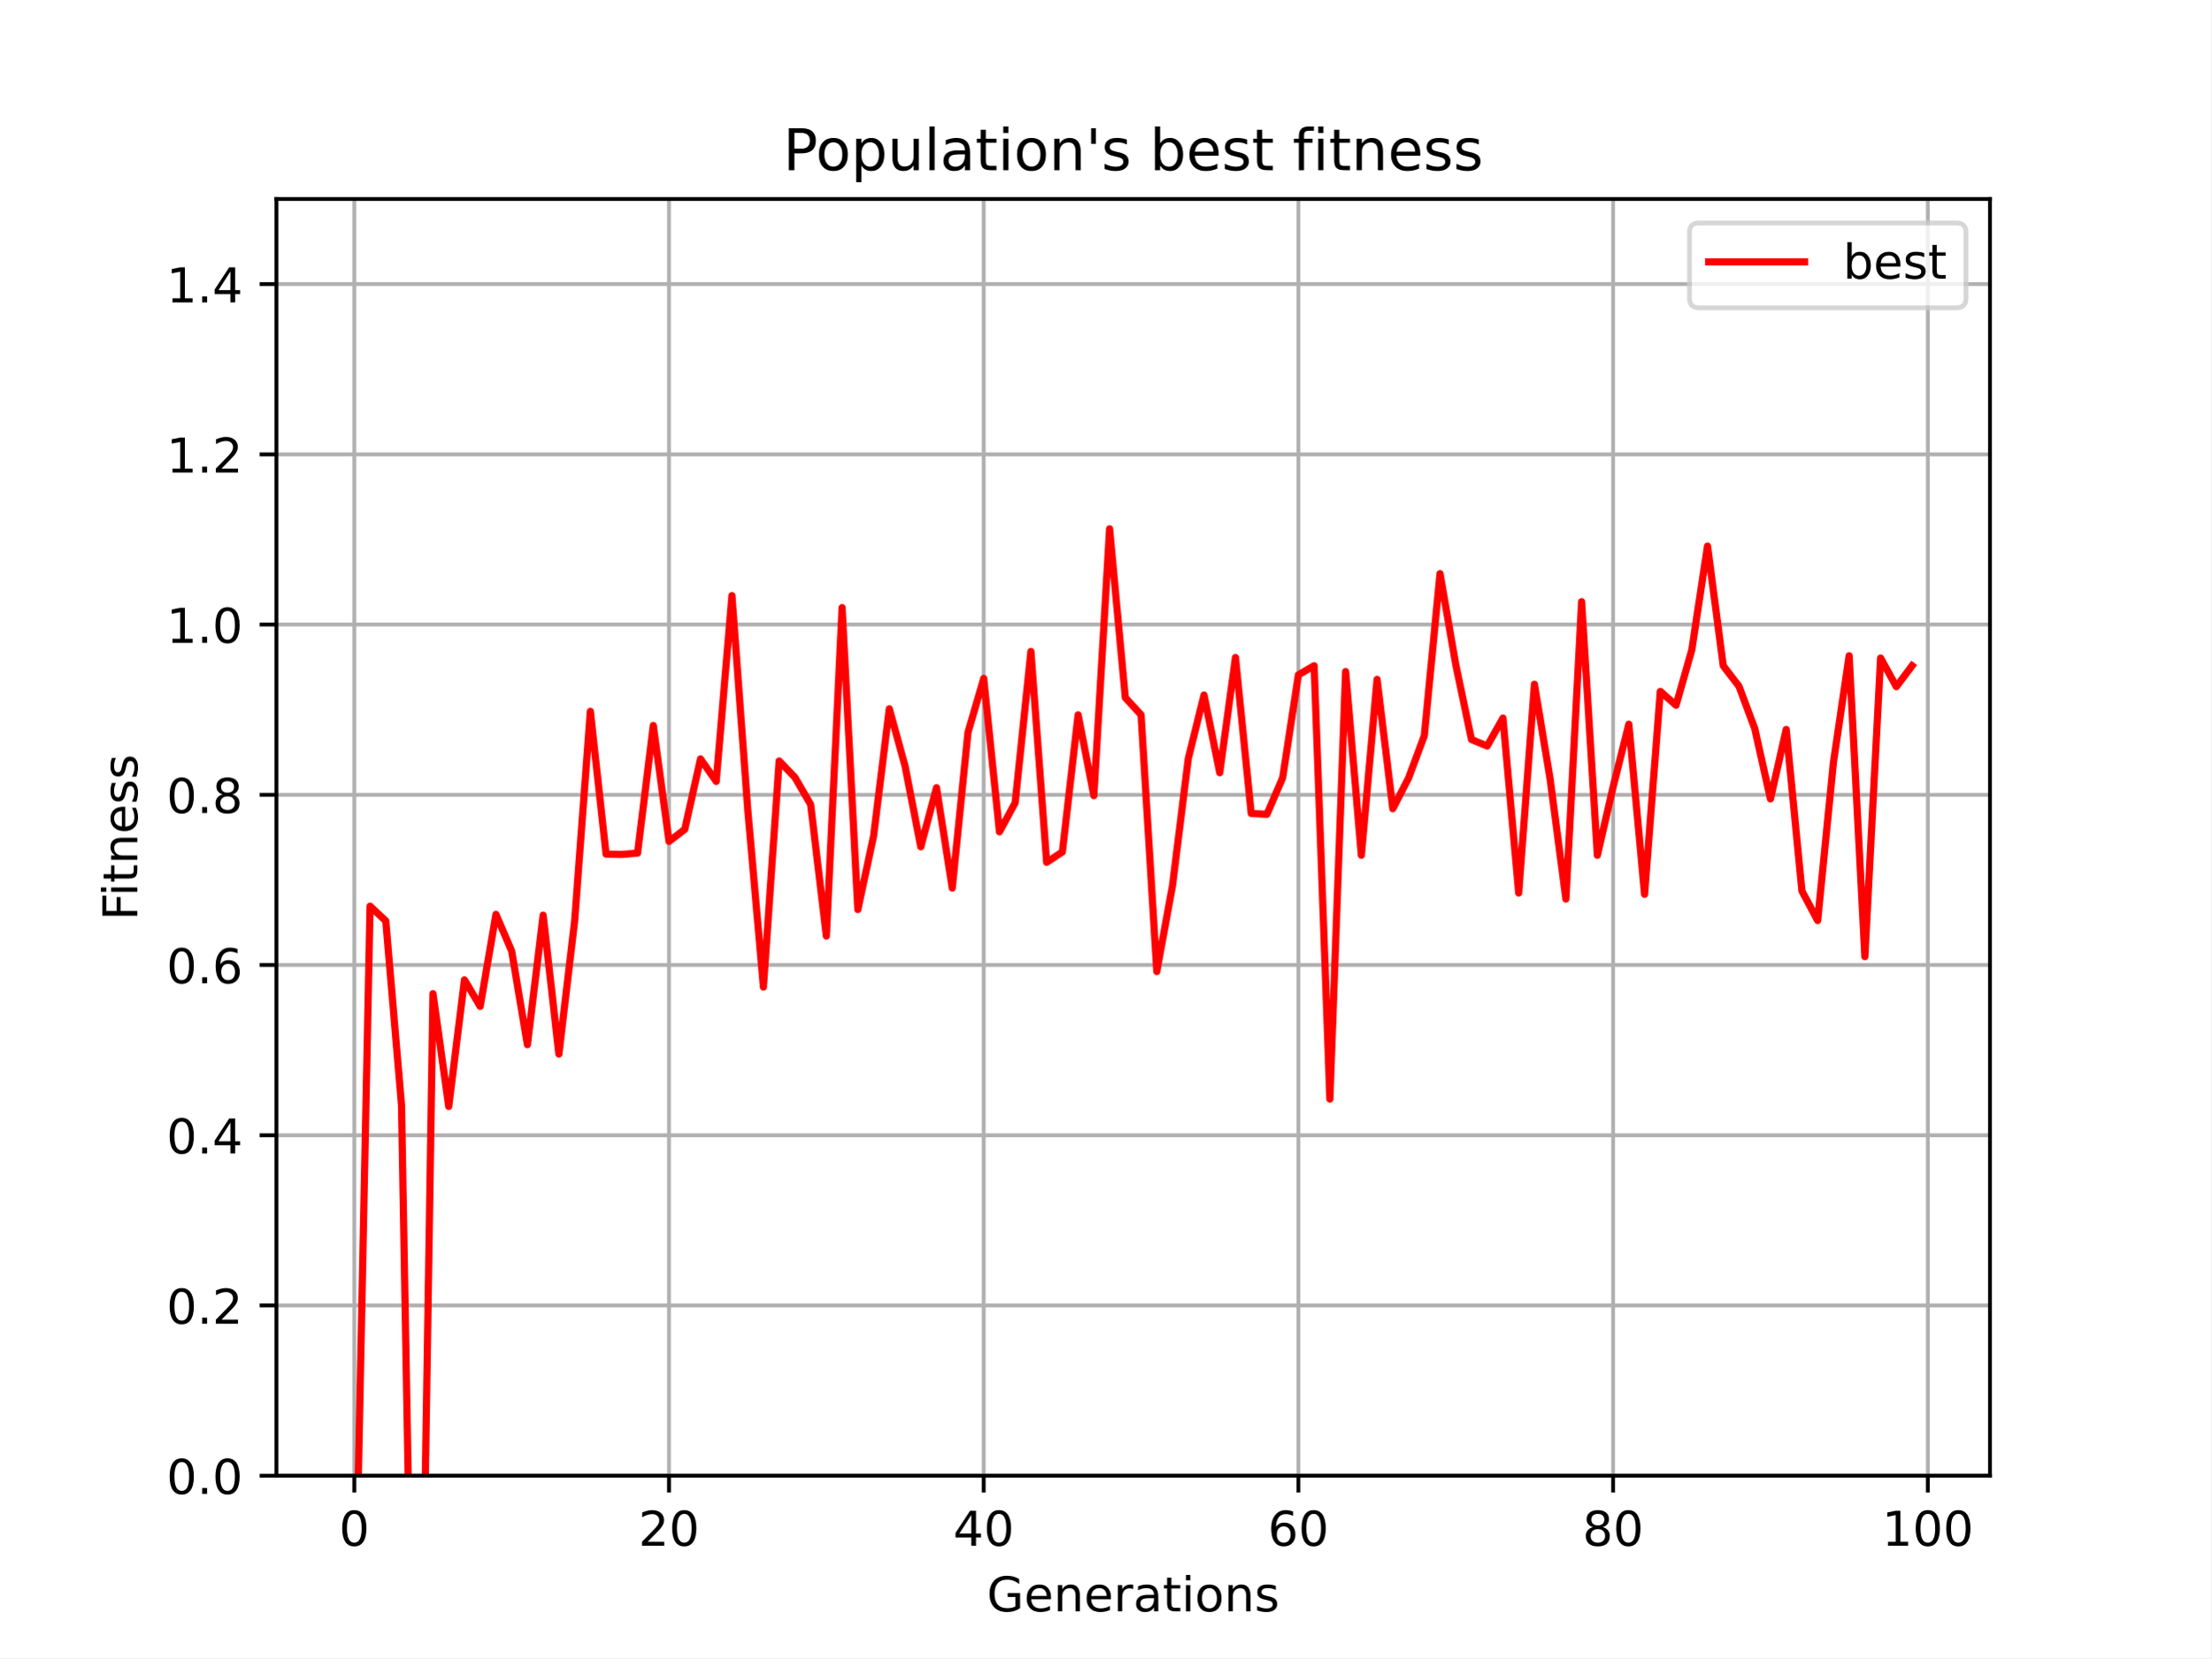
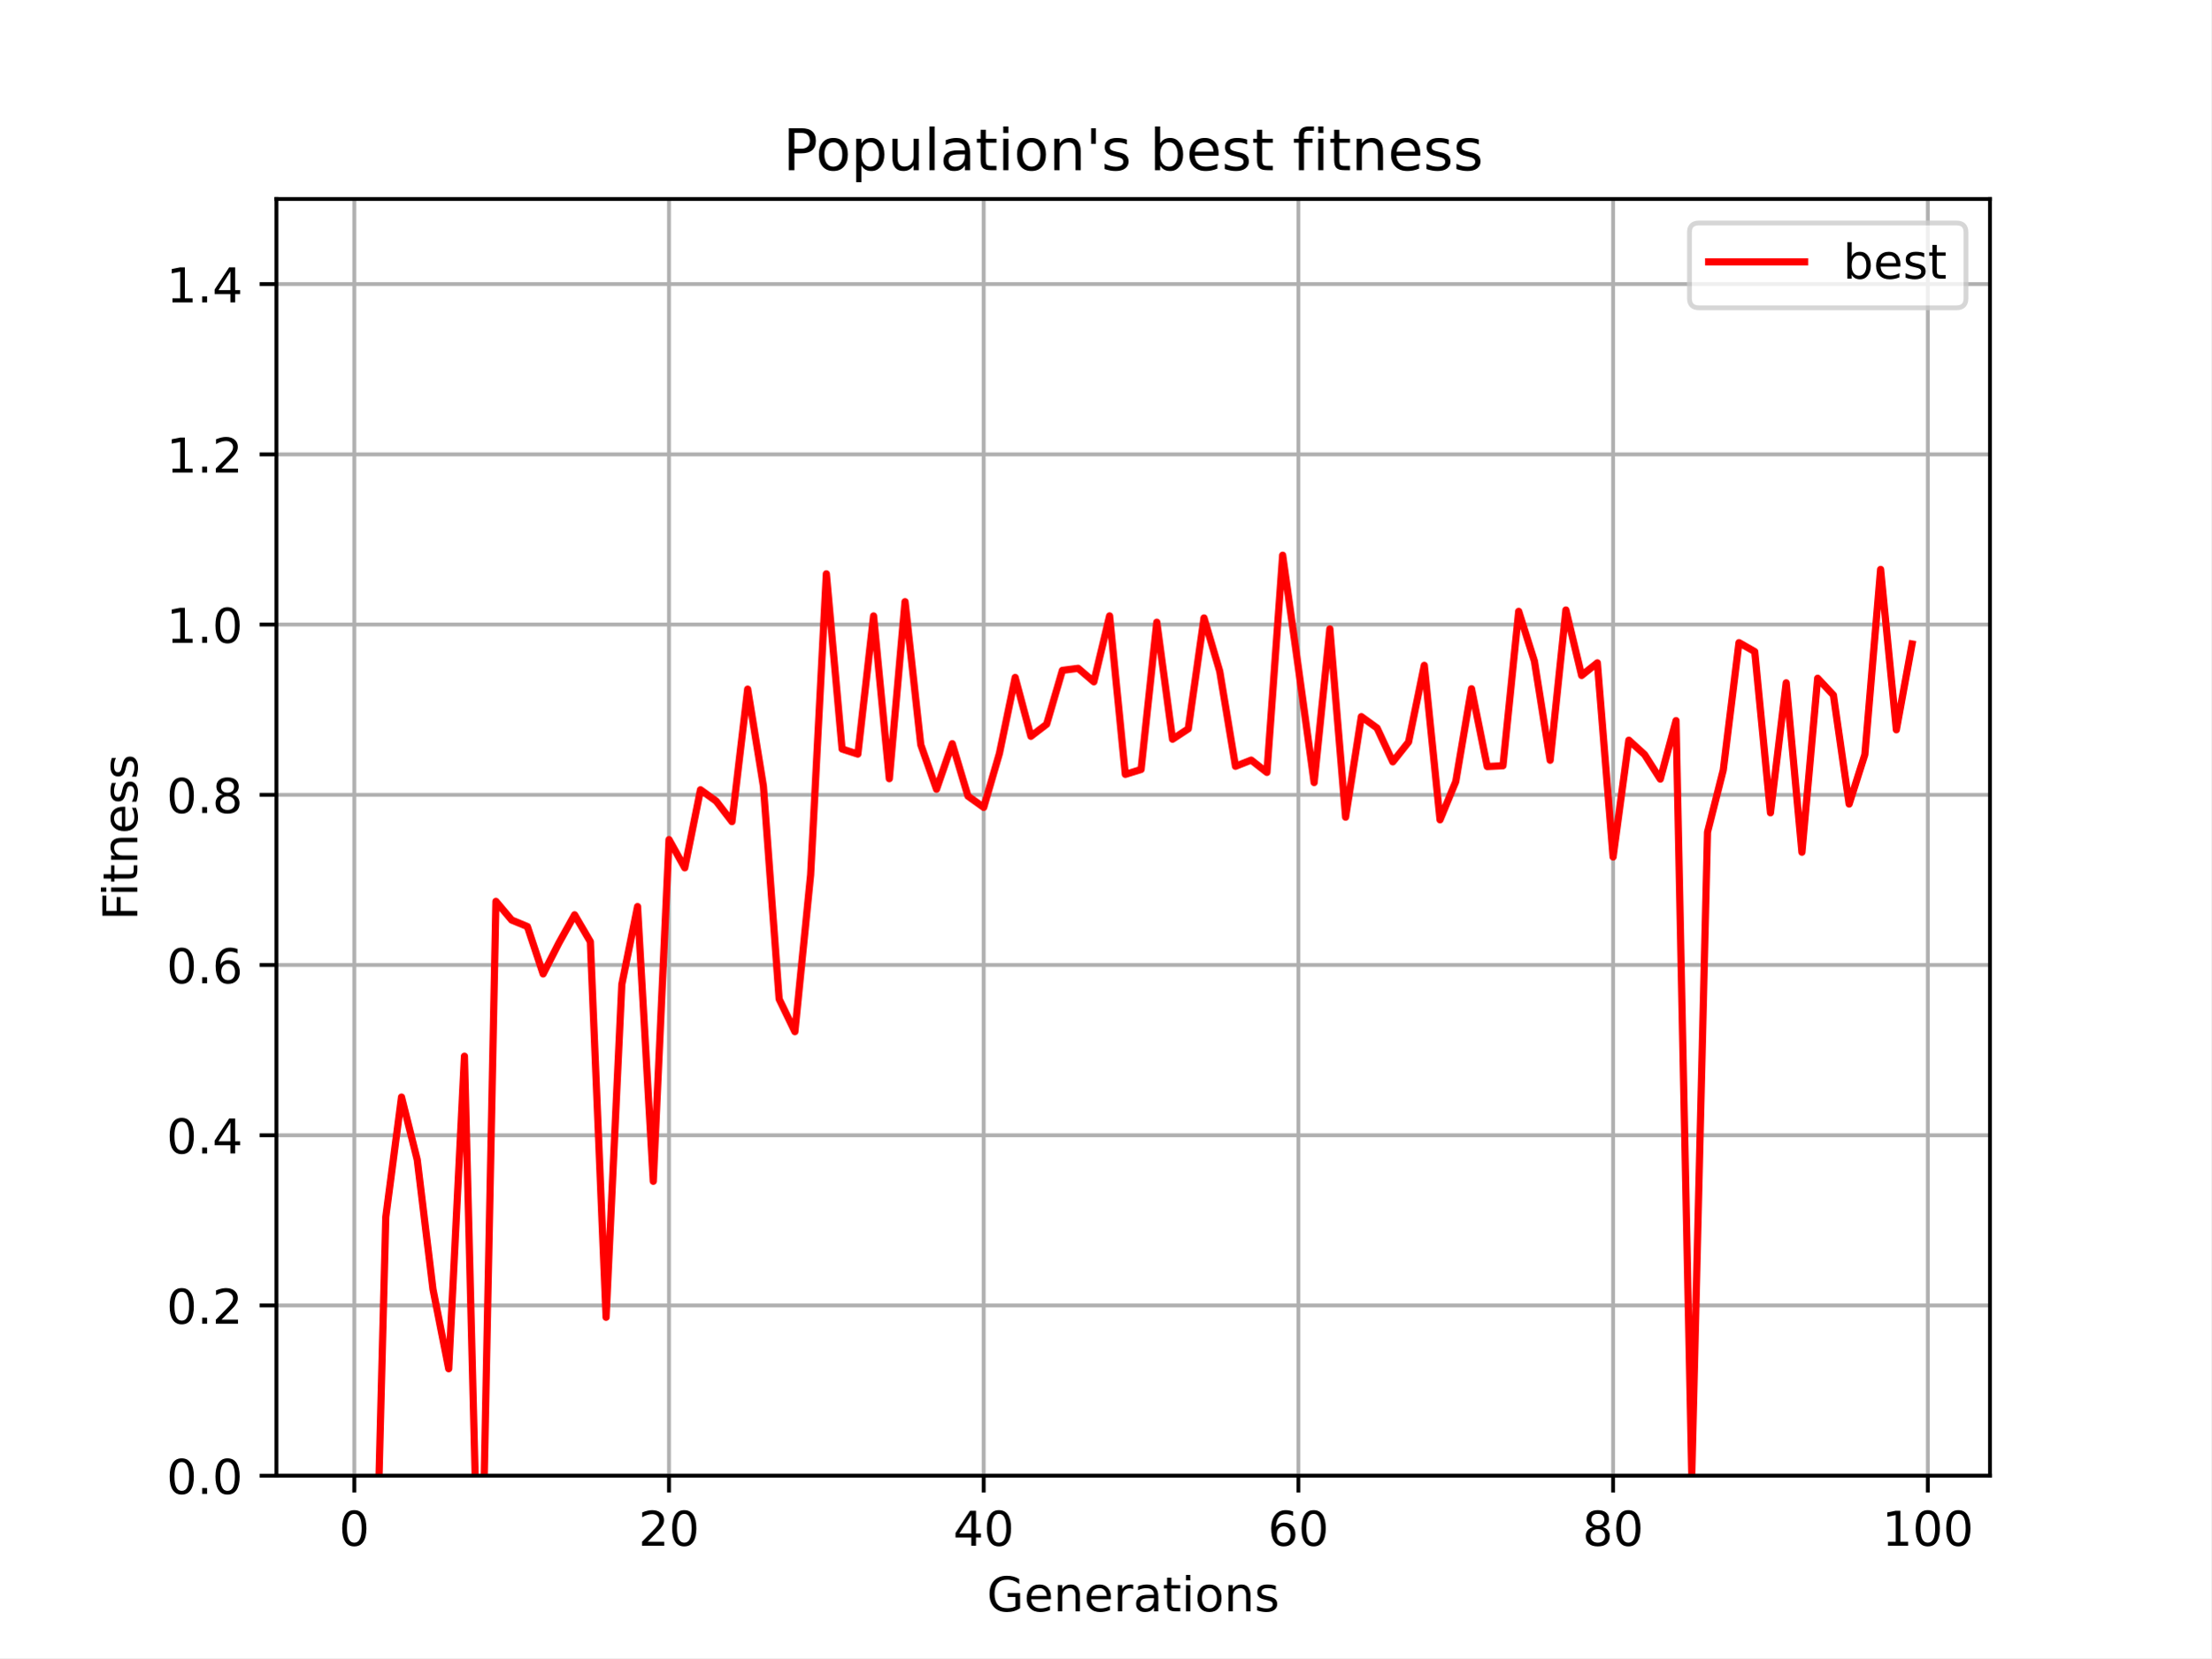
<svg xmlns="http://www.w3.org/2000/svg" xmlns:xlink="http://www.w3.org/1999/xlink" height="345.6pt" version="1.1" viewBox="0 0 460.8 345.6" width="460.8pt">
  <defs>
    <style type="text/css">*{stroke-linecap:butt;stroke-linejoin:round;}</style>
  </defs>
  <g id="figure_1">
    <g id="patch_1">
      <path d="M 0 345.6  L 460.8 345.6  L 460.8 0  L 0 0  z " style="fill:#ffffff;" />
    </g>
    <g id="axes_1">
      <g id="patch_2">
        <path d="M 57.6 307.584  L 414.72 307.584  L 414.72 41.472  L 57.6 41.472  z " style="fill:#ffffff;" />
      </g>
      <g id="matplotlib.axis_1">
        <g id="xtick_1">
          <g id="line2d_1">
-             <path clip-path="url(#p41d4b9d17c)" d="M 73.833 307.584  L 73.833 41.472  " style="fill:none;stroke:#b0b0b0;stroke-linecap:square;stroke-width:0.8;" />
+             <path clip-path="url(#pcc8237b733)" d="M 73.833 307.584  L 73.833 41.472  " style="fill:none;stroke:#b0b0b0;stroke-linecap:square;stroke-width:0.8;" />
          </g>
          <g id="line2d_2">
            <defs>
-               <path d="M 0 0  L 0 3.5  " id="m9f179f21b6" style="stroke:#000000;stroke-width:0.8;" />
+               <path d="M 0 0  L 0 3.5  " id="m12f00d78c9" style="stroke:#000000;stroke-width:0.8;" />
            </defs>
            <g>
-               <use style="stroke:#000000;stroke-width:0.8;" x="73.833" xlink:href="#m9f179f21b6" y="307.584" />
+               <use style="stroke:#000000;stroke-width:0.8;" x="73.833" xlink:href="#m12f00d78c9" y="307.584" />
            </g>
          </g>
          <g id="text_1">
            <g transform="translate(70.65148 322.1824)scale(0.1 -0.1)">
              <defs>
                <path d="M 2034 4250  Q 1547 4250 1301 3770  Q 1056 3291 1056 2328  Q 1056 1369 1301 889  Q 1547 409 2034 409  Q 2525 409 2770 889  Q 3016 1369 3016 2328  Q 3016 3291 2770 3770  Q 2525 4250 2034 4250  z M 2034 4750  Q 2819 4750 3233 4129  Q 3647 3509 3647 2328  Q 3647 1150 3233 529  Q 2819 -91 2034 -91  Q 1250 -91 836 529  Q 422 1150 422 2328  Q 422 3509 836 4129  Q 1250 4750 2034 4750  z " id="DejaVuSans-30" transform="scale(0.015625)" />
              </defs>
              <use xlink:href="#DejaVuSans-30" />
            </g>
          </g>
        </g>
        <g id="xtick_2">
          <g id="line2d_3">
-             <path clip-path="url(#p41d4b9d17c)" d="M 139.42 307.584  L 139.42 41.472  " style="fill:none;stroke:#b0b0b0;stroke-linecap:square;stroke-width:0.8;" />
+             <path clip-path="url(#pcc8237b733)" d="M 139.42 307.584  L 139.42 41.472  " style="fill:none;stroke:#b0b0b0;stroke-linecap:square;stroke-width:0.8;" />
          </g>
          <g id="line2d_4">
            <g>
-               <use style="stroke:#000000;stroke-width:0.8;" x="139.42" xlink:href="#m9f179f21b6" y="307.584" />
+               <use style="stroke:#000000;stroke-width:0.8;" x="139.42" xlink:href="#m12f00d78c9" y="307.584" />
            </g>
          </g>
          <g id="text_2">
            <g transform="translate(133.057 322.1824)scale(0.1 -0.1)">
              <defs>
                <path d="M 1228 531  L 3431 531  L 3431 0  L 469 0  L 469 531  Q 828 903 1448 1529  Q 2069 2156 2228 2338  Q 2531 2678 2651 2914  Q 2772 3150 2772 3378  Q 2772 3750 2511 3984  Q 2250 4219 1831 4219  Q 1534 4219 1204 4116  Q 875 4013 500 3803  L 500 4441  Q 881 4594 1212 4672  Q 1544 4750 1819 4750  Q 2544 4750 2975 4387  Q 3406 4025 3406 3419  Q 3406 3131 3298 2873  Q 3191 2616 2906 2266  Q 2828 2175 2409 1742  Q 1991 1309 1228 531  z " id="DejaVuSans-32" transform="scale(0.015625)" />
              </defs>
              <use xlink:href="#DejaVuSans-32" />
              <use x="63.623" xlink:href="#DejaVuSans-30" />
            </g>
          </g>
        </g>
        <g id="xtick_3">
          <g id="line2d_5">
-             <path clip-path="url(#p41d4b9d17c)" d="M 205.006 307.584  L 205.006 41.472  " style="fill:none;stroke:#b0b0b0;stroke-linecap:square;stroke-width:0.8;" />
+             <path clip-path="url(#pcc8237b733)" d="M 205.006 307.584  L 205.006 41.472  " style="fill:none;stroke:#b0b0b0;stroke-linecap:square;stroke-width:0.8;" />
          </g>
          <g id="line2d_6">
            <g>
-               <use style="stroke:#000000;stroke-width:0.8;" x="205.006" xlink:href="#m9f179f21b6" y="307.584" />
+               <use style="stroke:#000000;stroke-width:0.8;" x="205.006" xlink:href="#m12f00d78c9" y="307.584" />
            </g>
          </g>
          <g id="text_3">
            <g transform="translate(198.6438 322.1824)scale(0.1 -0.1)">
              <defs>
                <path d="M 2419 4116  L 825 1625  L 2419 1625  L 2419 4116  z M 2253 4666  L 3047 4666  L 3047 1625  L 3713 1625  L 3713 1100  L 3047 1100  L 3047 0  L 2419 0  L 2419 1100  L 313 1100  L 313 1709  L 2253 4666  z " id="DejaVuSans-34" transform="scale(0.015625)" />
              </defs>
              <use xlink:href="#DejaVuSans-34" />
              <use x="63.623" xlink:href="#DejaVuSans-30" />
            </g>
          </g>
        </g>
        <g id="xtick_4">
          <g id="line2d_7">
-             <path clip-path="url(#p41d4b9d17c)" d="M 270.593 307.584  L 270.593 41.472  " style="fill:none;stroke:#b0b0b0;stroke-linecap:square;stroke-width:0.8;" />
+             <path clip-path="url(#pcc8237b733)" d="M 270.593 307.584  L 270.593 41.472  " style="fill:none;stroke:#b0b0b0;stroke-linecap:square;stroke-width:0.8;" />
          </g>
          <g id="line2d_8">
            <g>
-               <use style="stroke:#000000;stroke-width:0.8;" x="270.593" xlink:href="#m9f179f21b6" y="307.584" />
+               <use style="stroke:#000000;stroke-width:0.8;" x="270.593" xlink:href="#m12f00d78c9" y="307.584" />
            </g>
          </g>
          <g id="text_4">
            <g transform="translate(264.2306 322.1824)scale(0.1 -0.1)">
              <defs>
                <path d="M 2113 2584  Q 1688 2584 1439 2293  Q 1191 2003 1191 1497  Q 1191 994 1439 701  Q 1688 409 2113 409  Q 2538 409 2786 701  Q 3034 994 3034 1497  Q 3034 2003 2786 2293  Q 2538 2584 2113 2584  z M 3366 4563  L 3366 3988  Q 3128 4100 2886 4159  Q 2644 4219 2406 4219  Q 1781 4219 1451 3797  Q 1122 3375 1075 2522  Q 1259 2794 1537 2939  Q 1816 3084 2150 3084  Q 2853 3084 3261 2657  Q 3669 2231 3669 1497  Q 3669 778 3244 343  Q 2819 -91 2113 -91  Q 1303 -91 875 529  Q 447 1150 447 2328  Q 447 3434 972 4092  Q 1497 4750 2381 4750  Q 2619 4750 2861 4703  Q 3103 4656 3366 4563  z " id="DejaVuSans-36" transform="scale(0.015625)" />
              </defs>
              <use xlink:href="#DejaVuSans-36" />
              <use x="63.623" xlink:href="#DejaVuSans-30" />
            </g>
          </g>
        </g>
        <g id="xtick_5">
          <g id="line2d_9">
-             <path clip-path="url(#p41d4b9d17c)" d="M 336.18 307.584  L 336.18 41.472  " style="fill:none;stroke:#b0b0b0;stroke-linecap:square;stroke-width:0.8;" />
+             <path clip-path="url(#pcc8237b733)" d="M 336.18 307.584  L 336.18 41.472  " style="fill:none;stroke:#b0b0b0;stroke-linecap:square;stroke-width:0.8;" />
          </g>
          <g id="line2d_10">
            <g>
-               <use style="stroke:#000000;stroke-width:0.8;" x="336.18" xlink:href="#m9f179f21b6" y="307.584" />
+               <use style="stroke:#000000;stroke-width:0.8;" x="336.18" xlink:href="#m12f00d78c9" y="307.584" />
            </g>
          </g>
          <g id="text_5">
            <g transform="translate(329.8173 322.1824)scale(0.1 -0.1)">
              <defs>
                <path d="M 2034 2216  Q 1584 2216 1326 1975  Q 1069 1734 1069 1313  Q 1069 891 1326 650  Q 1584 409 2034 409  Q 2484 409 2743 651  Q 3003 894 3003 1313  Q 3003 1734 2745 1975  Q 2488 2216 2034 2216  z M 1403 2484  Q 997 2584 770 2862  Q 544 3141 544 3541  Q 544 4100 942 4425  Q 1341 4750 2034 4750  Q 2731 4750 3128 4425  Q 3525 4100 3525 3541  Q 3525 3141 3298 2862  Q 3072 2584 2669 2484  Q 3125 2378 3379 2068  Q 3634 1759 3634 1313  Q 3634 634 3220 271  Q 2806 -91 2034 -91  Q 1263 -91 848 271  Q 434 634 434 1313  Q 434 1759 690 2068  Q 947 2378 1403 2484  z M 1172 3481  Q 1172 3119 1398 2916  Q 1625 2713 2034 2713  Q 2441 2713 2670 2916  Q 2900 3119 2900 3481  Q 2900 3844 2670 4047  Q 2441 4250 2034 4250  Q 1625 4250 1398 4047  Q 1172 3844 1172 3481  z " id="DejaVuSans-38" transform="scale(0.015625)" />
              </defs>
              <use xlink:href="#DejaVuSans-38" />
              <use x="63.623" xlink:href="#DejaVuSans-30" />
            </g>
          </g>
        </g>
        <g id="xtick_6">
          <g id="line2d_11">
-             <path clip-path="url(#p41d4b9d17c)" d="M 401.767 307.584  L 401.767 41.472  " style="fill:none;stroke:#b0b0b0;stroke-linecap:square;stroke-width:0.8;" />
+             <path clip-path="url(#pcc8237b733)" d="M 401.767 307.584  L 401.767 41.472  " style="fill:none;stroke:#b0b0b0;stroke-linecap:square;stroke-width:0.8;" />
          </g>
          <g id="line2d_12">
            <g>
-               <use style="stroke:#000000;stroke-width:0.8;" x="401.767" xlink:href="#m9f179f21b6" y="307.584" />
+               <use style="stroke:#000000;stroke-width:0.8;" x="401.767" xlink:href="#m12f00d78c9" y="307.584" />
            </g>
          </g>
          <g id="text_6">
            <g transform="translate(392.2229 322.1824)scale(0.1 -0.1)">
              <defs>
                <path d="M 794 531  L 1825 531  L 1825 4091  L 703 3866  L 703 4441  L 1819 4666  L 2450 4666  L 2450 531  L 3481 531  L 3481 0  L 794 0  L 794 531  z " id="DejaVuSans-31" transform="scale(0.015625)" />
              </defs>
              <use xlink:href="#DejaVuSans-31" />
              <use x="63.623" xlink:href="#DejaVuSans-30" />
              <use x="127.246" xlink:href="#DejaVuSans-30" />
            </g>
          </g>
        </g>
        <g id="text_7">
          <g transform="translate(205.6623 335.8606)scale(0.1 -0.1)">
            <defs>
              <path d="M 3809 666  L 3809 1919  L 2778 1919  L 2778 2438  L 4434 2438  L 4434 434  Q 4069 175 3628 42  Q 3188 -91 2688 -91  Q 1594 -91 976 548  Q 359 1188 359 2328  Q 359 3472 976 4111  Q 1594 4750 2688 4750  Q 3144 4750 3555 4637  Q 3966 4525 4313 4306  L 4313 3634  Q 3963 3931 3569 4081  Q 3175 4231 2741 4231  Q 1884 4231 1454 3753  Q 1025 3275 1025 2328  Q 1025 1384 1454 906  Q 1884 428 2741 428  Q 3075 428 3337 486  Q 3600 544 3809 666  z " id="DejaVuSans-47" transform="scale(0.015625)" />
              <path d="M 3597 1894  L 3597 1613  L 953 1613  Q 991 1019 1311 708  Q 1631 397 2203 397  Q 2534 397 2845 478  Q 3156 559 3463 722  L 3463 178  Q 3153 47 2828 -22  Q 2503 -91 2169 -91  Q 1331 -91 842 396  Q 353 884 353 1716  Q 353 2575 817 3079  Q 1281 3584 2069 3584  Q 2775 3584 3186 3129  Q 3597 2675 3597 1894  z M 3022 2063  Q 3016 2534 2758 2815  Q 2500 3097 2075 3097  Q 1594 3097 1305 2825  Q 1016 2553 972 2059  L 3022 2063  z " id="DejaVuSans-65" transform="scale(0.015625)" />
              <path d="M 3513 2113  L 3513 0  L 2938 0  L 2938 2094  Q 2938 2591 2744 2837  Q 2550 3084 2163 3084  Q 1697 3084 1428 2787  Q 1159 2491 1159 1978  L 1159 0  L 581 0  L 581 3500  L 1159 3500  L 1159 2956  Q 1366 3272 1645 3428  Q 1925 3584 2291 3584  Q 2894 3584 3203 3211  Q 3513 2838 3513 2113  z " id="DejaVuSans-6e" transform="scale(0.015625)" />
              <path d="M 2631 2963  Q 2534 3019 2420 3045  Q 2306 3072 2169 3072  Q 1681 3072 1420 2755  Q 1159 2438 1159 1844  L 1159 0  L 581 0  L 581 3500  L 1159 3500  L 1159 2956  Q 1341 3275 1631 3429  Q 1922 3584 2338 3584  Q 2397 3584 2469 3576  Q 2541 3569 2628 3553  L 2631 2963  z " id="DejaVuSans-72" transform="scale(0.015625)" />
              <path d="M 2194 1759  Q 1497 1759 1228 1600  Q 959 1441 959 1056  Q 959 750 1161 570  Q 1363 391 1709 391  Q 2188 391 2477 730  Q 2766 1069 2766 1631  L 2766 1759  L 2194 1759  z M 3341 1997  L 3341 0  L 2766 0  L 2766 531  Q 2569 213 2275 61  Q 1981 -91 1556 -91  Q 1019 -91 701 211  Q 384 513 384 1019  Q 384 1609 779 1909  Q 1175 2209 1959 2209  L 2766 2209  L 2766 2266  Q 2766 2663 2505 2880  Q 2244 3097 1772 3097  Q 1472 3097 1187 3025  Q 903 2953 641 2809  L 641 3341  Q 956 3463 1253 3523  Q 1550 3584 1831 3584  Q 2591 3584 2966 3190  Q 3341 2797 3341 1997  z " id="DejaVuSans-61" transform="scale(0.015625)" />
              <path d="M 1172 4494  L 1172 3500  L 2356 3500  L 2356 3053  L 1172 3053  L 1172 1153  Q 1172 725 1289 603  Q 1406 481 1766 481  L 2356 481  L 2356 0  L 1766 0  Q 1100 0 847 248  Q 594 497 594 1153  L 594 3053  L 172 3053  L 172 3500  L 594 3500  L 594 4494  L 1172 4494  z " id="DejaVuSans-74" transform="scale(0.015625)" />
              <path d="M 603 3500  L 1178 3500  L 1178 0  L 603 0  L 603 3500  z M 603 4863  L 1178 4863  L 1178 4134  L 603 4134  L 603 4863  z " id="DejaVuSans-69" transform="scale(0.015625)" />
              <path d="M 1959 3097  Q 1497 3097 1228 2736  Q 959 2375 959 1747  Q 959 1119 1226 758  Q 1494 397 1959 397  Q 2419 397 2687 759  Q 2956 1122 2956 1747  Q 2956 2369 2687 2733  Q 2419 3097 1959 3097  z M 1959 3584  Q 2709 3584 3137 3096  Q 3566 2609 3566 1747  Q 3566 888 3137 398  Q 2709 -91 1959 -91  Q 1206 -91 779 398  Q 353 888 353 1747  Q 353 2609 779 3096  Q 1206 3584 1959 3584  z " id="DejaVuSans-6f" transform="scale(0.015625)" />
              <path d="M 2834 3397  L 2834 2853  Q 2591 2978 2328 3040  Q 2066 3103 1784 3103  Q 1356 3103 1142 2972  Q 928 2841 928 2578  Q 928 2378 1081 2264  Q 1234 2150 1697 2047  L 1894 2003  Q 2506 1872 2764 1633  Q 3022 1394 3022 966  Q 3022 478 2636 193  Q 2250 -91 1575 -91  Q 1294 -91 989 -36  Q 684 19 347 128  L 347 722  Q 666 556 975 473  Q 1284 391 1588 391  Q 1994 391 2212 530  Q 2431 669 2431 922  Q 2431 1156 2273 1281  Q 2116 1406 1581 1522  L 1381 1569  Q 847 1681 609 1914  Q 372 2147 372 2553  Q 372 3047 722 3315  Q 1072 3584 1716 3584  Q 2034 3584 2315 3537  Q 2597 3491 2834 3397  z " id="DejaVuSans-73" transform="scale(0.015625)" />
            </defs>
            <use xlink:href="#DejaVuSans-47" />
            <use x="77.49" xlink:href="#DejaVuSans-65" />
            <use x="139.014" xlink:href="#DejaVuSans-6e" />
            <use x="202.393" xlink:href="#DejaVuSans-65" />
            <use x="263.916" xlink:href="#DejaVuSans-72" />
            <use x="305.029" xlink:href="#DejaVuSans-61" />
            <use x="366.309" xlink:href="#DejaVuSans-74" />
            <use x="405.518" xlink:href="#DejaVuSans-69" />
            <use x="433.301" xlink:href="#DejaVuSans-6f" />
            <use x="494.482" xlink:href="#DejaVuSans-6e" />
            <use x="557.861" xlink:href="#DejaVuSans-73" />
          </g>
        </g>
      </g>
      <g id="matplotlib.axis_2">
        <g id="ytick_1">
          <g id="line2d_13">
-             <path clip-path="url(#p41d4b9d17c)" d="M 57.6 307.584  L 414.72 307.584  " style="fill:none;stroke:#b0b0b0;stroke-linecap:square;stroke-width:0.8;" />
+             <path clip-path="url(#pcc8237b733)" d="M 57.6 307.584  L 414.72 307.584  " style="fill:none;stroke:#b0b0b0;stroke-linecap:square;stroke-width:0.8;" />
          </g>
          <g id="line2d_14">
            <defs>
-               <path d="M 0 0  L -3.5 0  " id="m495ab2c1b4" style="stroke:#000000;stroke-width:0.8;" />
+               <path d="M 0 0  L -3.5 0  " id="me71f4c1f71" style="stroke:#000000;stroke-width:0.8;" />
            </defs>
            <g>
-               <use style="stroke:#000000;stroke-width:0.8;" x="57.6" xlink:href="#m495ab2c1b4" y="307.584" />
+               <use style="stroke:#000000;stroke-width:0.8;" x="57.6" xlink:href="#me71f4c1f71" y="307.584" />
            </g>
          </g>
          <g id="text_8">
            <g transform="translate(34.69687 311.3832)scale(0.1 -0.1)">
              <defs>
                <path d="M 684 794  L 1344 794  L 1344 0  L 684 0  L 684 794  z " id="DejaVuSans-2e" transform="scale(0.015625)" />
              </defs>
              <use xlink:href="#DejaVuSans-30" />
              <use x="63.623" xlink:href="#DejaVuSans-2e" />
              <use x="95.41" xlink:href="#DejaVuSans-30" />
            </g>
          </g>
        </g>
        <g id="ytick_2">
          <g id="line2d_15">
-             <path clip-path="url(#p41d4b9d17c)" d="M 57.6 272.102  L 414.72 272.102  " style="fill:none;stroke:#b0b0b0;stroke-linecap:square;stroke-width:0.8;" />
+             <path clip-path="url(#pcc8237b733)" d="M 57.6 272.102  L 414.72 272.102  " style="fill:none;stroke:#b0b0b0;stroke-linecap:square;stroke-width:0.8;" />
          </g>
          <g id="line2d_16">
            <g>
-               <use style="stroke:#000000;stroke-width:0.8;" x="57.6" xlink:href="#m495ab2c1b4" y="272.102" />
+               <use style="stroke:#000000;stroke-width:0.8;" x="57.6" xlink:href="#me71f4c1f71" y="272.102" />
            </g>
          </g>
          <g id="text_9">
            <g transform="translate(34.69687 275.9016)scale(0.1 -0.1)">
              <use xlink:href="#DejaVuSans-30" />
              <use x="63.623" xlink:href="#DejaVuSans-2e" />
              <use x="95.41" xlink:href="#DejaVuSans-32" />
            </g>
          </g>
        </g>
        <g id="ytick_3">
          <g id="line2d_17">
-             <path clip-path="url(#p41d4b9d17c)" d="M 57.6 236.621  L 414.72 236.621  " style="fill:none;stroke:#b0b0b0;stroke-linecap:square;stroke-width:0.8;" />
+             <path clip-path="url(#pcc8237b733)" d="M 57.6 236.621  L 414.72 236.621  " style="fill:none;stroke:#b0b0b0;stroke-linecap:square;stroke-width:0.8;" />
          </g>
          <g id="line2d_18">
            <g>
-               <use style="stroke:#000000;stroke-width:0.8;" x="57.6" xlink:href="#m495ab2c1b4" y="236.621" />
+               <use style="stroke:#000000;stroke-width:0.8;" x="57.6" xlink:href="#me71f4c1f71" y="236.621" />
            </g>
          </g>
          <g id="text_10">
            <g transform="translate(34.69687 240.42)scale(0.1 -0.1)">
              <use xlink:href="#DejaVuSans-30" />
              <use x="63.623" xlink:href="#DejaVuSans-2e" />
              <use x="95.41" xlink:href="#DejaVuSans-34" />
            </g>
          </g>
        </g>
        <g id="ytick_4">
          <g id="line2d_19">
-             <path clip-path="url(#p41d4b9d17c)" d="M 57.6 201.139  L 414.72 201.139  " style="fill:none;stroke:#b0b0b0;stroke-linecap:square;stroke-width:0.8;" />
+             <path clip-path="url(#pcc8237b733)" d="M 57.6 201.139  L 414.72 201.139  " style="fill:none;stroke:#b0b0b0;stroke-linecap:square;stroke-width:0.8;" />
          </g>
          <g id="line2d_20">
            <g>
-               <use style="stroke:#000000;stroke-width:0.8;" x="57.6" xlink:href="#m495ab2c1b4" y="201.139" />
+               <use style="stroke:#000000;stroke-width:0.8;" x="57.6" xlink:href="#me71f4c1f71" y="201.139" />
            </g>
          </g>
          <g id="text_11">
            <g transform="translate(34.69687 204.9384)scale(0.1 -0.1)">
              <use xlink:href="#DejaVuSans-30" />
              <use x="63.623" xlink:href="#DejaVuSans-2e" />
              <use x="95.41" xlink:href="#DejaVuSans-36" />
            </g>
          </g>
        </g>
        <g id="ytick_5">
          <g id="line2d_21">
-             <path clip-path="url(#p41d4b9d17c)" d="M 57.6 165.658  L 414.72 165.658  " style="fill:none;stroke:#b0b0b0;stroke-linecap:square;stroke-width:0.8;" />
+             <path clip-path="url(#pcc8237b733)" d="M 57.6 165.658  L 414.72 165.658  " style="fill:none;stroke:#b0b0b0;stroke-linecap:square;stroke-width:0.8;" />
          </g>
          <g id="line2d_22">
            <g>
-               <use style="stroke:#000000;stroke-width:0.8;" x="57.6" xlink:href="#m495ab2c1b4" y="165.658" />
+               <use style="stroke:#000000;stroke-width:0.8;" x="57.6" xlink:href="#me71f4c1f71" y="165.658" />
            </g>
          </g>
          <g id="text_12">
            <g transform="translate(34.69687 169.4568)scale(0.1 -0.1)">
              <use xlink:href="#DejaVuSans-30" />
              <use x="63.623" xlink:href="#DejaVuSans-2e" />
              <use x="95.41" xlink:href="#DejaVuSans-38" />
            </g>
          </g>
        </g>
        <g id="ytick_6">
          <g id="line2d_23">
-             <path clip-path="url(#p41d4b9d17c)" d="M 57.6 130.176  L 414.72 130.176  " style="fill:none;stroke:#b0b0b0;stroke-linecap:square;stroke-width:0.8;" />
+             <path clip-path="url(#pcc8237b733)" d="M 57.6 130.176  L 414.72 130.176  " style="fill:none;stroke:#b0b0b0;stroke-linecap:square;stroke-width:0.8;" />
          </g>
          <g id="line2d_24">
            <g>
-               <use style="stroke:#000000;stroke-width:0.8;" x="57.6" xlink:href="#m495ab2c1b4" y="130.176" />
+               <use style="stroke:#000000;stroke-width:0.8;" x="57.6" xlink:href="#me71f4c1f71" y="130.176" />
            </g>
          </g>
          <g id="text_13">
            <g transform="translate(34.69687 133.9752)scale(0.1 -0.1)">
              <use xlink:href="#DejaVuSans-31" />
              <use x="63.623" xlink:href="#DejaVuSans-2e" />
              <use x="95.41" xlink:href="#DejaVuSans-30" />
            </g>
          </g>
        </g>
        <g id="ytick_7">
          <g id="line2d_25">
-             <path clip-path="url(#p41d4b9d17c)" d="M 57.6 94.694  L 414.72 94.694  " style="fill:none;stroke:#b0b0b0;stroke-linecap:square;stroke-width:0.8;" />
+             <path clip-path="url(#pcc8237b733)" d="M 57.6 94.694  L 414.72 94.694  " style="fill:none;stroke:#b0b0b0;stroke-linecap:square;stroke-width:0.8;" />
          </g>
          <g id="line2d_26">
            <g>
-               <use style="stroke:#000000;stroke-width:0.8;" x="57.6" xlink:href="#m495ab2c1b4" y="94.694" />
+               <use style="stroke:#000000;stroke-width:0.8;" x="57.6" xlink:href="#me71f4c1f71" y="94.694" />
            </g>
          </g>
          <g id="text_14">
            <g transform="translate(34.69687 98.49362)scale(0.1 -0.1)">
              <use xlink:href="#DejaVuSans-31" />
              <use x="63.623" xlink:href="#DejaVuSans-2e" />
              <use x="95.41" xlink:href="#DejaVuSans-32" />
            </g>
          </g>
        </g>
        <g id="ytick_8">
          <g id="line2d_27">
-             <path clip-path="url(#p41d4b9d17c)" d="M 57.6 59.213  L 414.72 59.213  " style="fill:none;stroke:#b0b0b0;stroke-linecap:square;stroke-width:0.8;" />
+             <path clip-path="url(#pcc8237b733)" d="M 57.6 59.213  L 414.72 59.213  " style="fill:none;stroke:#b0b0b0;stroke-linecap:square;stroke-width:0.8;" />
          </g>
          <g id="line2d_28">
            <g>
-               <use style="stroke:#000000;stroke-width:0.8;" x="57.6" xlink:href="#m495ab2c1b4" y="59.213" />
+               <use style="stroke:#000000;stroke-width:0.8;" x="57.6" xlink:href="#me71f4c1f71" y="59.213" />
            </g>
          </g>
          <g id="text_15">
            <g transform="translate(34.69687 63.01202)scale(0.1 -0.1)">
              <use xlink:href="#DejaVuSans-31" />
              <use x="63.623" xlink:href="#DejaVuSans-2e" />
              <use x="95.41" xlink:href="#DejaVuSans-34" />
            </g>
          </g>
        </g>
        <g id="text_16">
          <g transform="translate(28.61719 191.8452)rotate(-90)scale(0.1 -0.1)">
            <defs>
              <path d="M 628 4666  L 3309 4666  L 3309 4134  L 1259 4134  L 1259 2759  L 3109 2759  L 3109 2228  L 1259 2228  L 1259 0  L 628 0  L 628 4666  z " id="DejaVuSans-46" transform="scale(0.015625)" />
            </defs>
            <use xlink:href="#DejaVuSans-46" />
            <use x="50.27" xlink:href="#DejaVuSans-69" />
            <use x="78.053" xlink:href="#DejaVuSans-74" />
            <use x="117.262" xlink:href="#DejaVuSans-6e" />
            <use x="180.641" xlink:href="#DejaVuSans-65" />
            <use x="242.164" xlink:href="#DejaVuSans-73" />
            <use x="294.264" xlink:href="#DejaVuSans-73" />
          </g>
        </g>
      </g>
      <g id="line2d_29">
-         <path clip-path="url(#p41d4b9d17c)" d="M 73.868 346.6  L 77.112 188.874  L 80.391 191.941  L 83.671 230.363  L 85.743 346.6  M 88.022 346.6  L 90.229 207.113  L 93.509 230.624  L 96.788 204.237  L 100.067 209.764  L 103.347 190.589  L 106.626 198.224  L 109.905 217.75  L 113.185 190.753  L 116.464 219.705  L 119.743 192.036  L 123.023 148.256  L 126.302 178.027  L 129.581 178.098  L 132.861 177.812  L 136.14 151.215  L 139.42 175.382  L 142.699 172.861  L 145.978 158.176  L 149.258 162.869  L 152.537 124.136  L 155.816 168.58  L 159.096 205.742  L 162.375 158.609  L 165.654 162.02  L 168.934 167.669  L 172.213 195.11  L 175.492 126.633  L 178.772 189.578  L 182.051 174.27  L 185.33 147.731  L 188.61 159.649  L 191.889 176.502  L 195.168 164.179  L 198.448 185.104  L 201.727 152.66  L 205.006 141.408  L 208.286 173.378  L 211.565 167.314  L 214.844 135.781  L 218.124 179.734  L 221.403 177.565  L 224.682 148.998  L 227.962 165.841  L 231.241 110.218  L 234.52 145.41  L 237.8 148.986  L 241.079 202.502  L 244.358 184.534  L 247.638 158.133  L 250.917 144.856  L 254.196 161.056  L 257.476 137.035  L 260.755 169.544  L 264.034 169.726  L 267.314 162.1  L 270.593 140.659  L 273.872 138.749  L 277.152 229.084  L 280.431 139.968  L 283.71 178.266  L 286.99 141.602  L 290.269 168.565  L 293.548 162.177  L 296.828 153.358  L 300.107 119.552  L 303.386 138.516  L 306.666 154.141  L 309.945 155.487  L 313.224 149.664  L 316.504 186.131  L 319.783 142.612  L 323.062 162.424  L 326.342 187.391  L 329.621 125.408  L 332.9 178.275  L 336.18 164.023  L 339.459 150.952  L 342.739 186.397  L 346.018 144.105  L 349.297 147.001  L 352.577 135.478  L 355.856 113.819  L 359.135 138.769  L 362.415 143.042  L 365.694 151.835  L 368.973 166.52  L 372.253 152.035  L 375.532 185.706  L 378.811 191.87  L 382.091 158.951  L 385.37 136.684  L 388.649 199.393  L 391.929 137.155  L 395.208 143.124  L 398.487 138.758  " style="fill:none;stroke:#ff0000;stroke-linecap:square;stroke-width:1.5;" />
+         <path clip-path="url(#pcc8237b733)" d="M 73.833 326.699  L 75.061 346.6  M 77.976 346.6  L 80.391 253.676  L 83.671 228.666  L 86.95 241.755  L 90.229 268.731  L 93.509 285.294  L 96.788 220.142  L 100.006 346.6  M 100.116 346.6  L 103.347 187.874  L 106.626 191.765  L 109.905 193.118  L 113.185 202.997  L 116.464 196.561  L 119.743 190.674  L 123.023 196.268  L 126.302 274.567  L 129.581 205.193  L 132.861 188.956  L 136.14 246.219  L 139.42 175.003  L 142.699 180.887  L 145.978 164.611  L 149.258 166.985  L 152.537 171.252  L 155.816 143.632  L 159.096 163.881  L 162.375 208.242  L 165.654 215.036  L 168.934 182.35  L 172.213 119.597  L 175.492 156.115  L 178.772 157.175  L 182.051 128.377  L 185.33 162.307  L 188.61 125.406  L 191.889 155.225  L 195.168 164.5  L 198.448 155.007  L 201.727 165.938  L 205.006 168.284  L 208.286 157.013  L 211.565 141.201  L 214.844 153.467  L 218.124 150.949  L 221.403 139.725  L 224.682 139.295  L 227.962 142.107  L 231.241 128.368  L 234.52 161.4  L 237.8 160.389  L 241.079 129.687  L 244.358 154.073  L 247.638 151.912  L 250.917 128.796  L 254.196 139.92  L 257.476 159.715  L 260.755 158.43  L 264.034 160.994  L 267.314 115.723  L 270.593 139.237  L 273.872 163.108  L 277.152 131.078  L 280.431 170.326  L 283.71 149.366  L 286.99 151.744  L 290.269 158.795  L 293.548 154.662  L 296.828 138.672  L 300.107 170.874  L 303.386 162.909  L 306.666 143.549  L 309.945 159.769  L 313.224 159.601  L 316.504 127.42  L 319.783 137.816  L 323.062 158.46  L 326.342 127.139  L 329.621 140.787  L 332.9 138.155  L 336.18 178.619  L 339.459 154.281  L 342.739 157.269  L 346.018 162.394  L 349.297 150.196  L 352.577 307.472  L 355.856 173.439  L 359.135 160.507  L 362.415 133.942  L 365.694 135.812  L 368.973 169.408  L 372.253 142.318  L 375.532 177.629  L 378.811 141.368  L 382.091 144.877  L 385.37 167.585  L 388.649 157.263  L 391.929 118.685  L 395.208 152.111  L 398.487 134.226  " style="fill:none;stroke:#ff0000;stroke-linecap:square;stroke-width:1.5;" />
      </g>
      <g id="patch_3">
        <path d="M 57.6 307.584  L 57.6 41.472  " style="fill:none;stroke:#000000;stroke-linecap:square;stroke-linejoin:miter;stroke-width:0.8;" />
      </g>
      <g id="patch_4">
        <path d="M 414.72 307.584  L 414.72 41.472  " style="fill:none;stroke:#000000;stroke-linecap:square;stroke-linejoin:miter;stroke-width:0.8;" />
      </g>
      <g id="patch_5">
        <path d="M 57.6 307.584  L 414.72 307.584  " style="fill:none;stroke:#000000;stroke-linecap:square;stroke-linejoin:miter;stroke-width:0.8;" />
      </g>
      <g id="patch_6">
        <path d="M 57.6 41.472  L 414.72 41.472  " style="fill:none;stroke:#000000;stroke-linecap:square;stroke-linejoin:miter;stroke-width:0.8;" />
      </g>
      <g id="text_17">
        <g transform="translate(163.1962 35.472)scale(0.12 -0.12)">
          <defs>
            <path d="M 1259 4147  L 1259 2394  L 2053 2394  Q 2494 2394 2734 2622  Q 2975 2850 2975 3272  Q 2975 3691 2734 3919  Q 2494 4147 2053 4147  L 1259 4147  z M 628 4666  L 2053 4666  Q 2838 4666 3239 4311  Q 3641 3956 3641 3272  Q 3641 2581 3239 2228  Q 2838 1875 2053 1875  L 1259 1875  L 1259 0  L 628 0  L 628 4666  z " id="DejaVuSans-50" transform="scale(0.015625)" />
            <path d="M 1159 525  L 1159 -1331  L 581 -1331  L 581 3500  L 1159 3500  L 1159 2969  Q 1341 3281 1617 3432  Q 1894 3584 2278 3584  Q 2916 3584 3314 3078  Q 3713 2572 3713 1747  Q 3713 922 3314 415  Q 2916 -91 2278 -91  Q 1894 -91 1617 61  Q 1341 213 1159 525  z M 3116 1747  Q 3116 2381 2855 2742  Q 2594 3103 2138 3103  Q 1681 3103 1420 2742  Q 1159 2381 1159 1747  Q 1159 1113 1420 752  Q 1681 391 2138 391  Q 2594 391 2855 752  Q 3116 1113 3116 1747  z " id="DejaVuSans-70" transform="scale(0.015625)" />
            <path d="M 544 1381  L 544 3500  L 1119 3500  L 1119 1403  Q 1119 906 1312 657  Q 1506 409 1894 409  Q 2359 409 2629 706  Q 2900 1003 2900 1516  L 2900 3500  L 3475 3500  L 3475 0  L 2900 0  L 2900 538  Q 2691 219 2414 64  Q 2138 -91 1772 -91  Q 1169 -91 856 284  Q 544 659 544 1381  z M 1991 3584  L 1991 3584  z " id="DejaVuSans-75" transform="scale(0.015625)" />
            <path d="M 603 4863  L 1178 4863  L 1178 0  L 603 0  L 603 4863  z " id="DejaVuSans-6c" transform="scale(0.015625)" />
            <path d="M 1147 4666  L 1147 2931  L 616 2931  L 616 4666  L 1147 4666  z " id="DejaVuSans-27" transform="scale(0.015625)" />
            <path id="DejaVuSans-20" transform="scale(0.015625)" />
            <path d="M 3116 1747  Q 3116 2381 2855 2742  Q 2594 3103 2138 3103  Q 1681 3103 1420 2742  Q 1159 2381 1159 1747  Q 1159 1113 1420 752  Q 1681 391 2138 391  Q 2594 391 2855 752  Q 3116 1113 3116 1747  z M 1159 2969  Q 1341 3281 1617 3432  Q 1894 3584 2278 3584  Q 2916 3584 3314 3078  Q 3713 2572 3713 1747  Q 3713 922 3314 415  Q 2916 -91 2278 -91  Q 1894 -91 1617 61  Q 1341 213 1159 525  L 1159 0  L 581 0  L 581 4863  L 1159 4863  L 1159 2969  z " id="DejaVuSans-62" transform="scale(0.015625)" />
            <path d="M 2375 4863  L 2375 4384  L 1825 4384  Q 1516 4384 1395 4259  Q 1275 4134 1275 3809  L 1275 3500  L 2222 3500  L 2222 3053  L 1275 3053  L 1275 0  L 697 0  L 697 3053  L 147 3053  L 147 3500  L 697 3500  L 697 3744  Q 697 4328 969 4595  Q 1241 4863 1831 4863  L 2375 4863  z " id="DejaVuSans-66" transform="scale(0.015625)" />
          </defs>
          <use xlink:href="#DejaVuSans-50" />
          <use x="56.678" xlink:href="#DejaVuSans-6f" />
          <use x="117.859" xlink:href="#DejaVuSans-70" />
          <use x="181.336" xlink:href="#DejaVuSans-75" />
          <use x="244.715" xlink:href="#DejaVuSans-6c" />
          <use x="272.498" xlink:href="#DejaVuSans-61" />
          <use x="333.777" xlink:href="#DejaVuSans-74" />
          <use x="372.986" xlink:href="#DejaVuSans-69" />
          <use x="400.77" xlink:href="#DejaVuSans-6f" />
          <use x="461.951" xlink:href="#DejaVuSans-6e" />
          <use x="525.33" xlink:href="#DejaVuSans-27" />
          <use x="552.82" xlink:href="#DejaVuSans-73" />
          <use x="604.92" xlink:href="#DejaVuSans-20" />
          <use x="636.707" xlink:href="#DejaVuSans-62" />
          <use x="700.184" xlink:href="#DejaVuSans-65" />
          <use x="761.707" xlink:href="#DejaVuSans-73" />
          <use x="813.807" xlink:href="#DejaVuSans-74" />
          <use x="853.016" xlink:href="#DejaVuSans-20" />
          <use x="884.803" xlink:href="#DejaVuSans-66" />
          <use x="920.008" xlink:href="#DejaVuSans-69" />
          <use x="947.791" xlink:href="#DejaVuSans-74" />
          <use x="987" xlink:href="#DejaVuSans-6e" />
          <use x="1050.379" xlink:href="#DejaVuSans-65" />
          <use x="1111.902" xlink:href="#DejaVuSans-73" />
          <use x="1164.002" xlink:href="#DejaVuSans-73" />
        </g>
      </g>
      <g id="legend_1">
        <g id="patch_7">
          <path d="M 354.089 64.15  L 407.72 64.15  Q 409.72 64.15 409.72 62.15  L 409.72 48.472  Q 409.72 46.472 407.72 46.472  L 354.089 46.472  Q 352.089 46.472 352.089 48.472  L 352.089 62.15  Q 352.089 64.15 354.089 64.15  z " style="fill:#ffffff;opacity:0.8;stroke:#cccccc;stroke-linejoin:miter;" />
        </g>
        <g id="line2d_30">
          <path d="M 356.089 54.57  L 376.089 54.57  " style="fill:none;stroke:#ff0000;stroke-linecap:square;stroke-width:1.5;" />
        </g>
        <g id="line2d_31" />
        <g id="text_18">
          <g transform="translate(384.0888 58.07044)scale(0.1 -0.1)">
            <use xlink:href="#DejaVuSans-62" />
            <use x="63.477" xlink:href="#DejaVuSans-65" />
            <use x="125" xlink:href="#DejaVuSans-73" />
            <use x="177.1" xlink:href="#DejaVuSans-74" />
          </g>
        </g>
      </g>
    </g>
  </g>
  <defs>
-     <clipPath id="p41d4b9d17c">
+     <clipPath id="pcc8237b733">
      <rect height="266.112" width="357.12" x="57.6" y="41.472" />
    </clipPath>
  </defs>
</svg>
